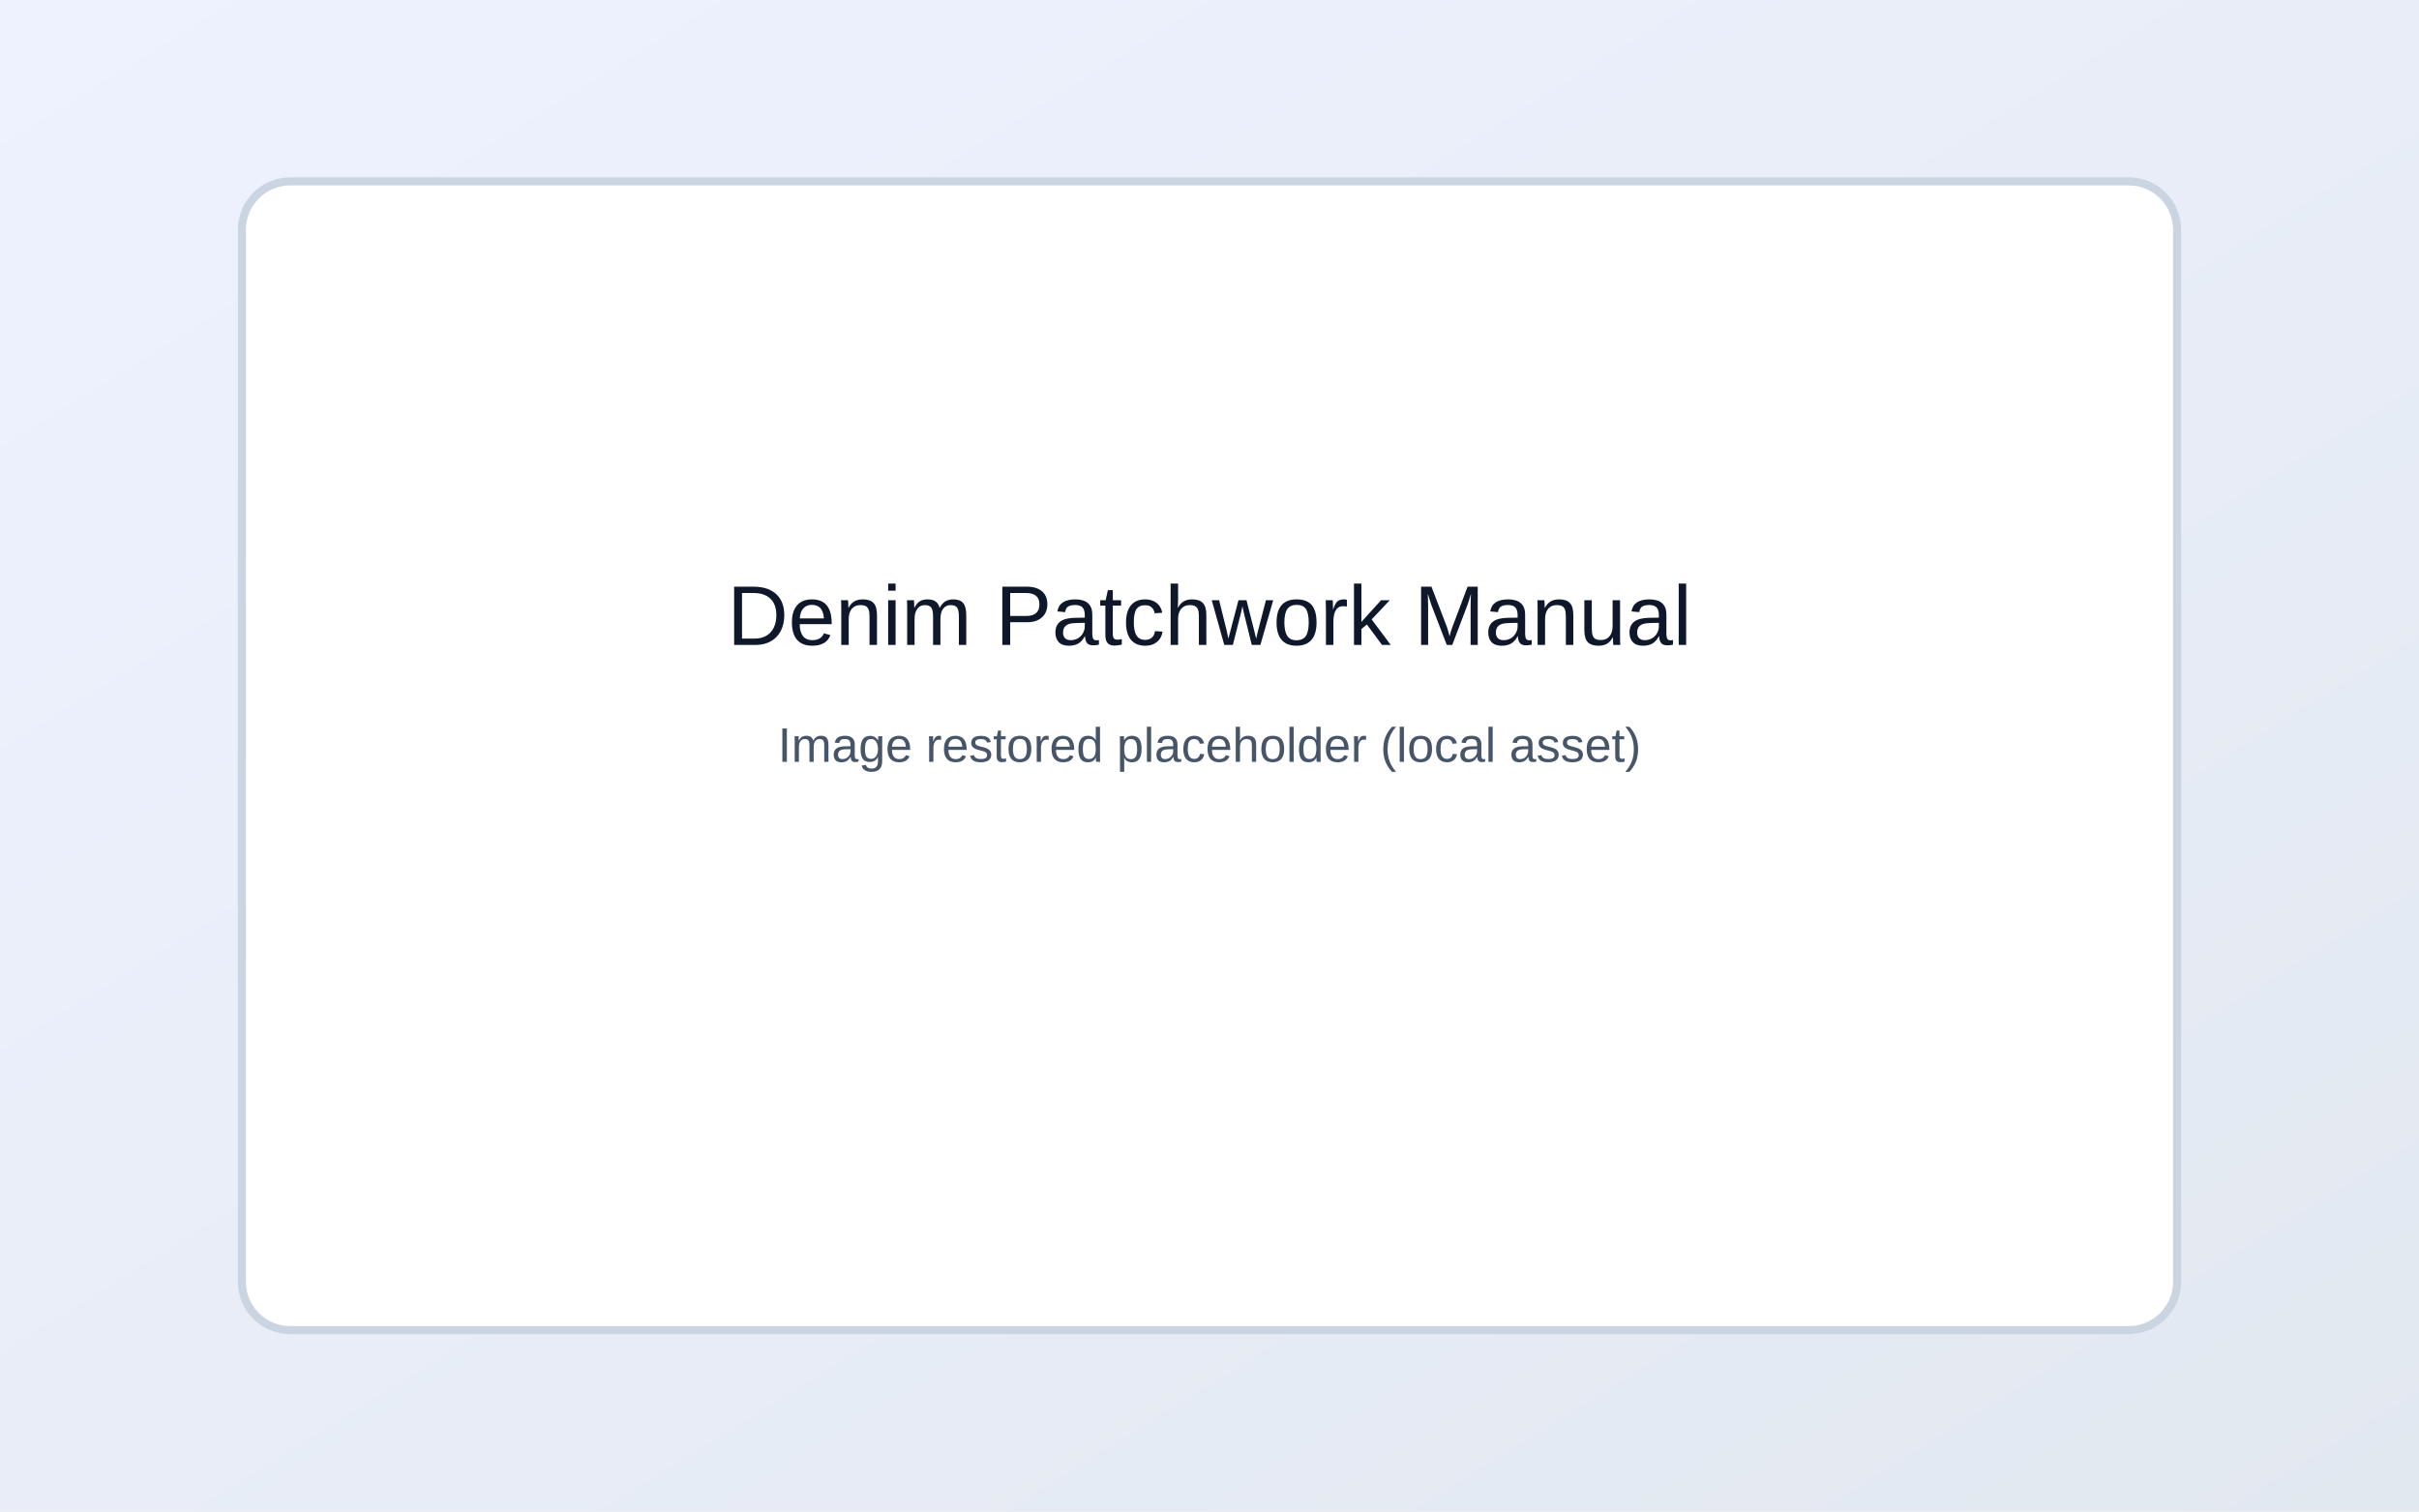
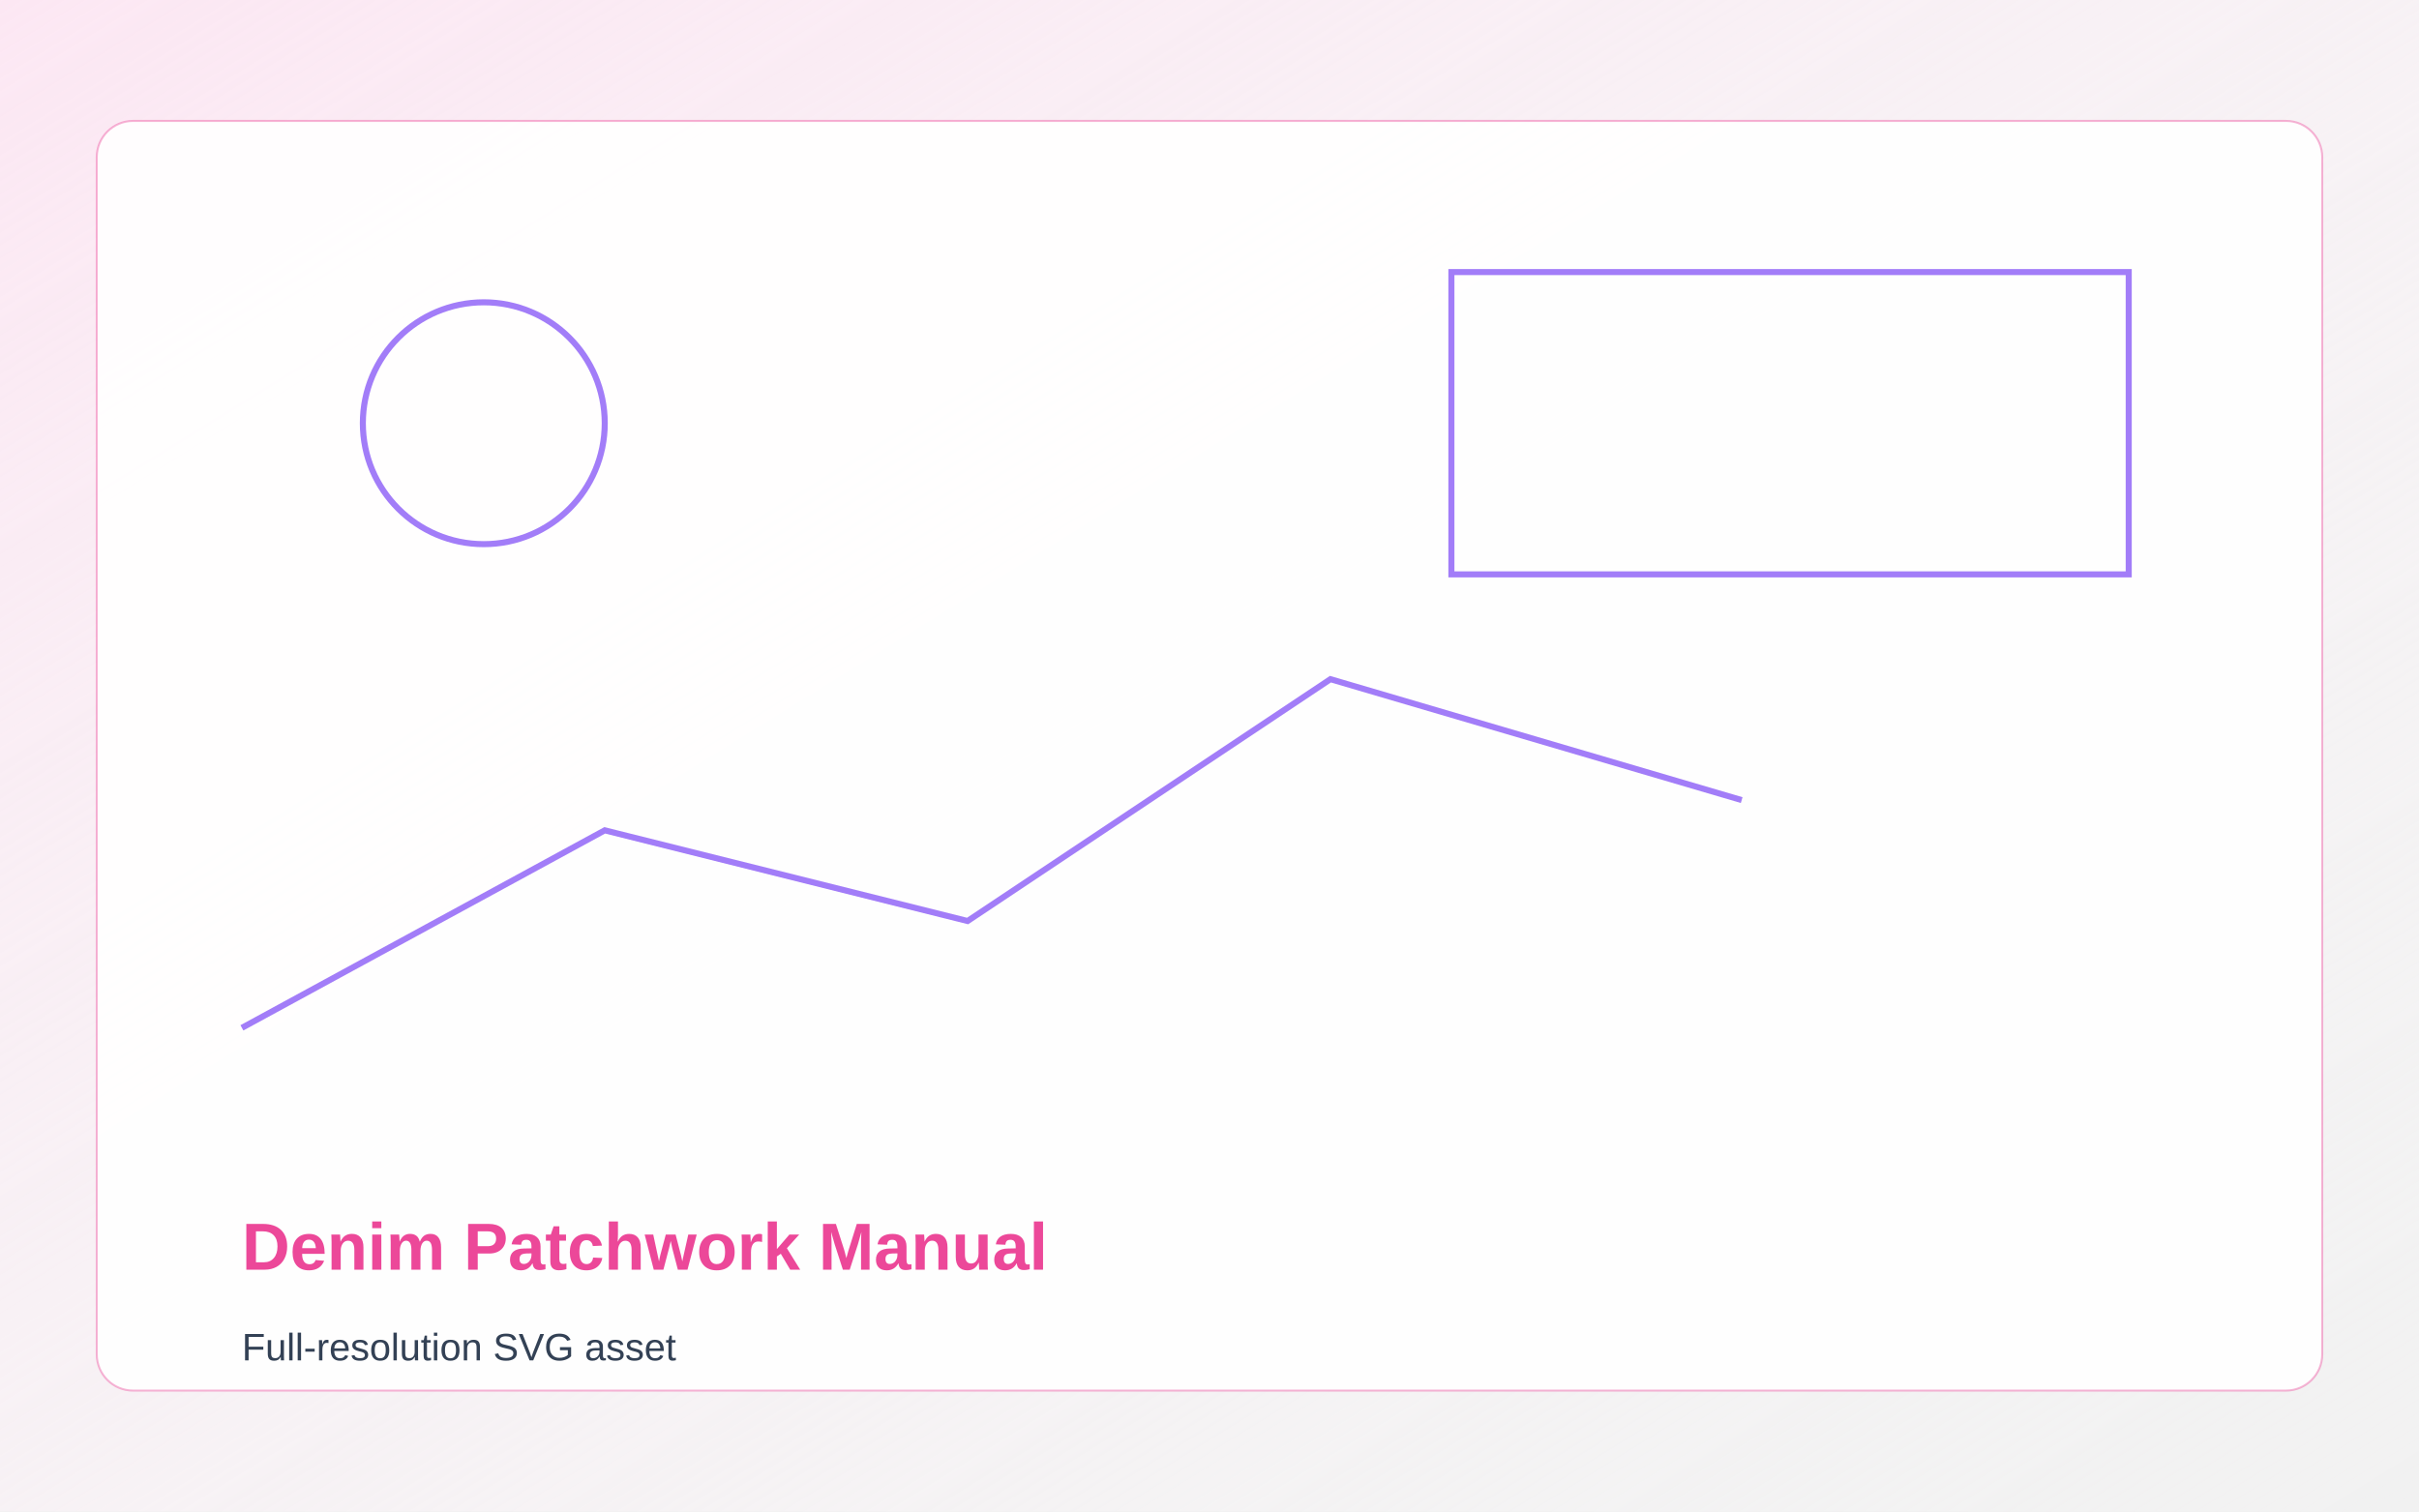
- <svg xmlns="http://www.w3.org/2000/svg" width="1200" height="750" viewBox="0 0 1200 750" role="img" aria-label="Denim Patchwork Manual">
+ <svg xmlns="http://www.w3.org/2000/svg" width="1200" height="750" viewBox="0 0 1200 750">
  <defs>
    <linearGradient id="g" x1="0" y1="0" x2="1" y2="1">
-       <stop offset="0%" stop-color="#eef2ff" />
-       <stop offset="100%" stop-color="#e2e8f0" />
+       <stop offset="0%" stop-color="#fce7f3" />
+       <stop offset="100%" stop-color="#ffffff" stop-opacity="0.08" />
    </linearGradient>
  </defs>
  <rect width="1200" height="750" fill="url(#g)" />
-   <rect x="120" y="90" width="960" height="570" rx="24" fill="#ffffff" stroke="#cbd5e1" stroke-width="4" />
-   <text x="600" y="320" text-anchor="middle" fill="#0f172a" font-size="42" font-family="Arial, sans-serif">Denim Patchwork Manual</text>
-   <text x="600" y="378" text-anchor="middle" fill="#475569" font-size="24" font-family="Arial, sans-serif">Image restored placeholder (local asset)</text>
+   <rect x="48" y="60" width="1104" height="630" rx="18" fill="#ffffff" fill-opacity="0.92" stroke="#ec4899" stroke-opacity="0.4" />
+   <g stroke="#8b5cf6" stroke-width="3" fill="none" opacity="0.8">
+     <path d="M120 510 L300 412 L480 457 L660 337 L864 397" />
+     <rect x="720" y="135" width="336" height="150" />
+     <circle cx="240" cy="210" r="60" />
+   </g>
+   <text x="120" y="630" fill="#ec4899" font-size="33" font-family="Arial, sans-serif" font-weight="700">Denim Patchwork Manual</text>
+   <text x="120" y="675" fill="#334155" font-size="19" font-family="Arial, sans-serif">Full-resolution SVG asset</text>
</svg>
